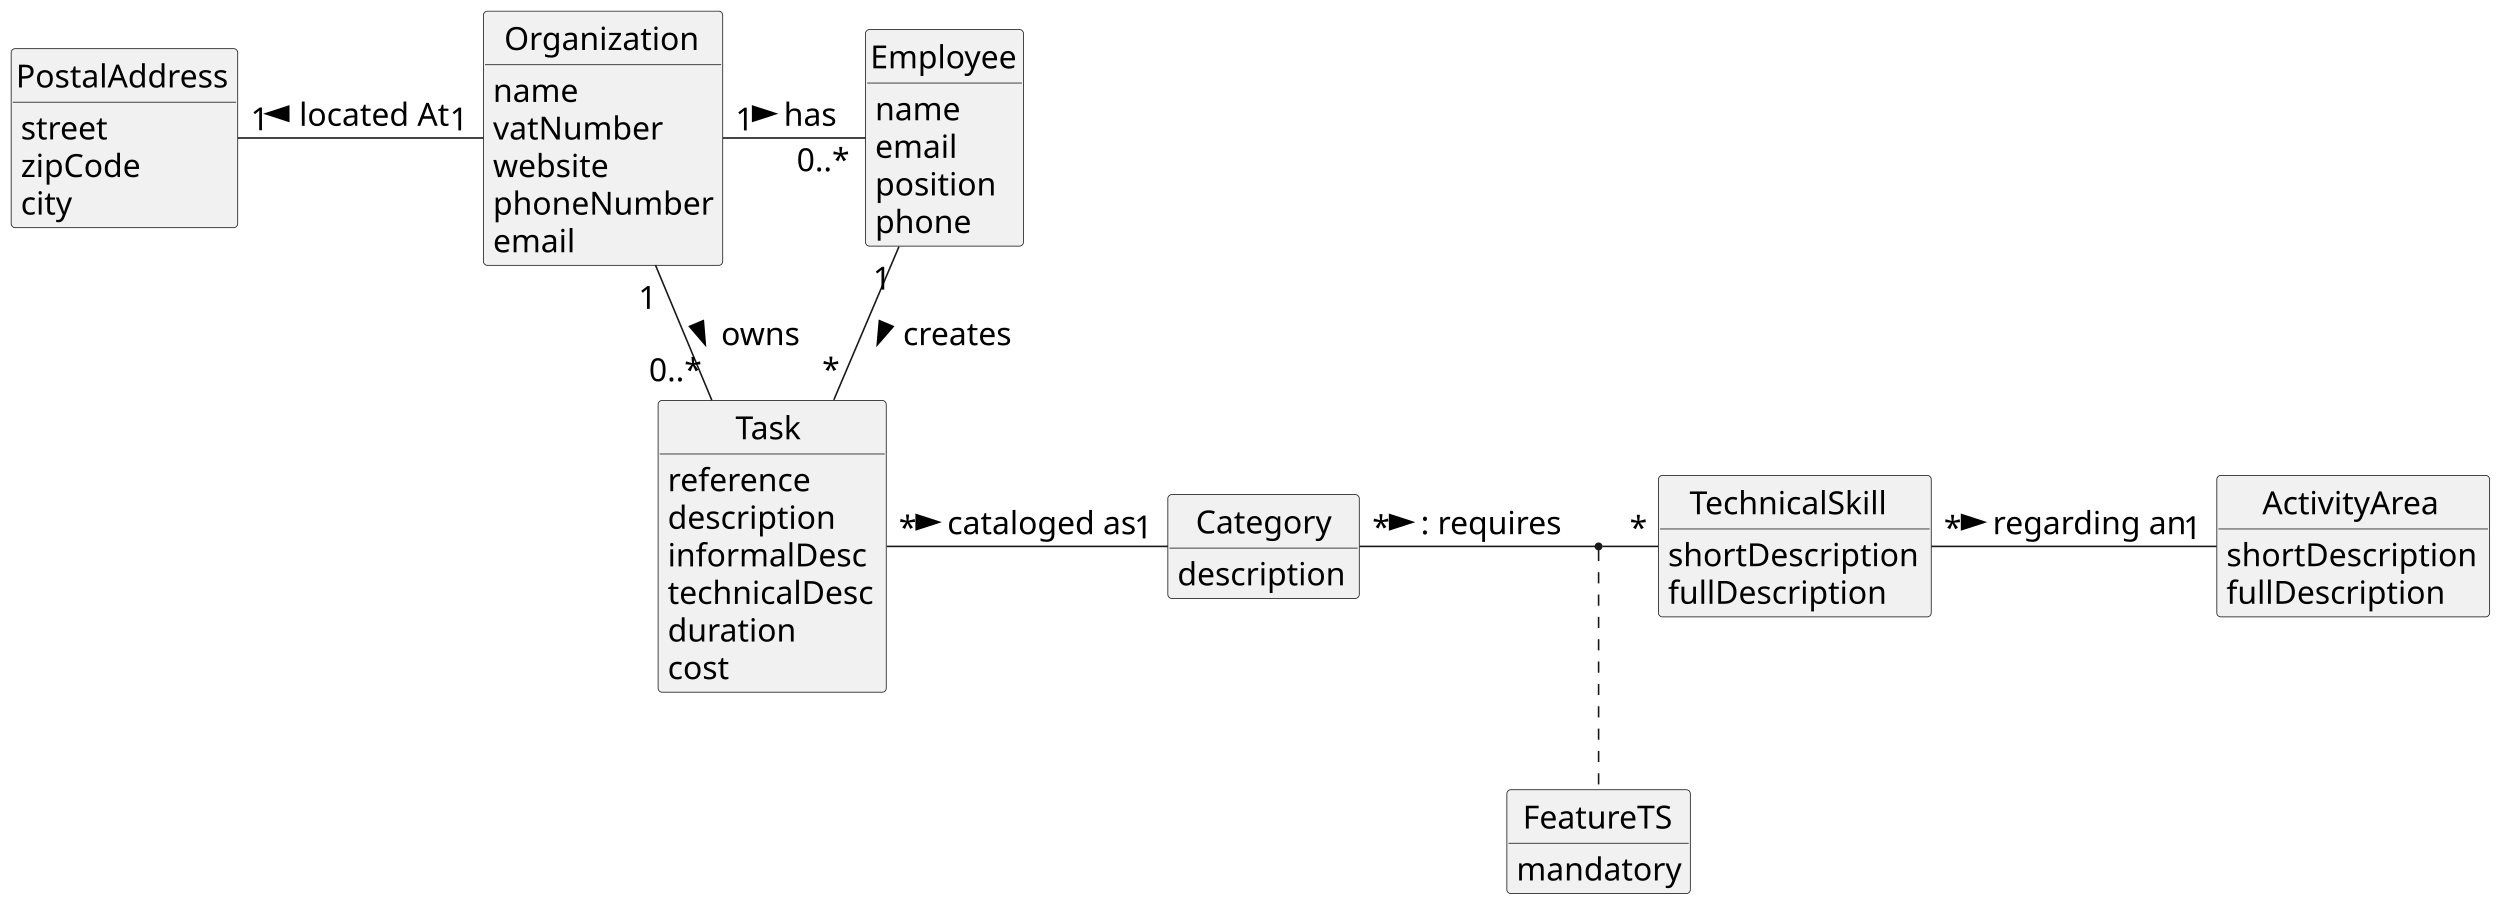
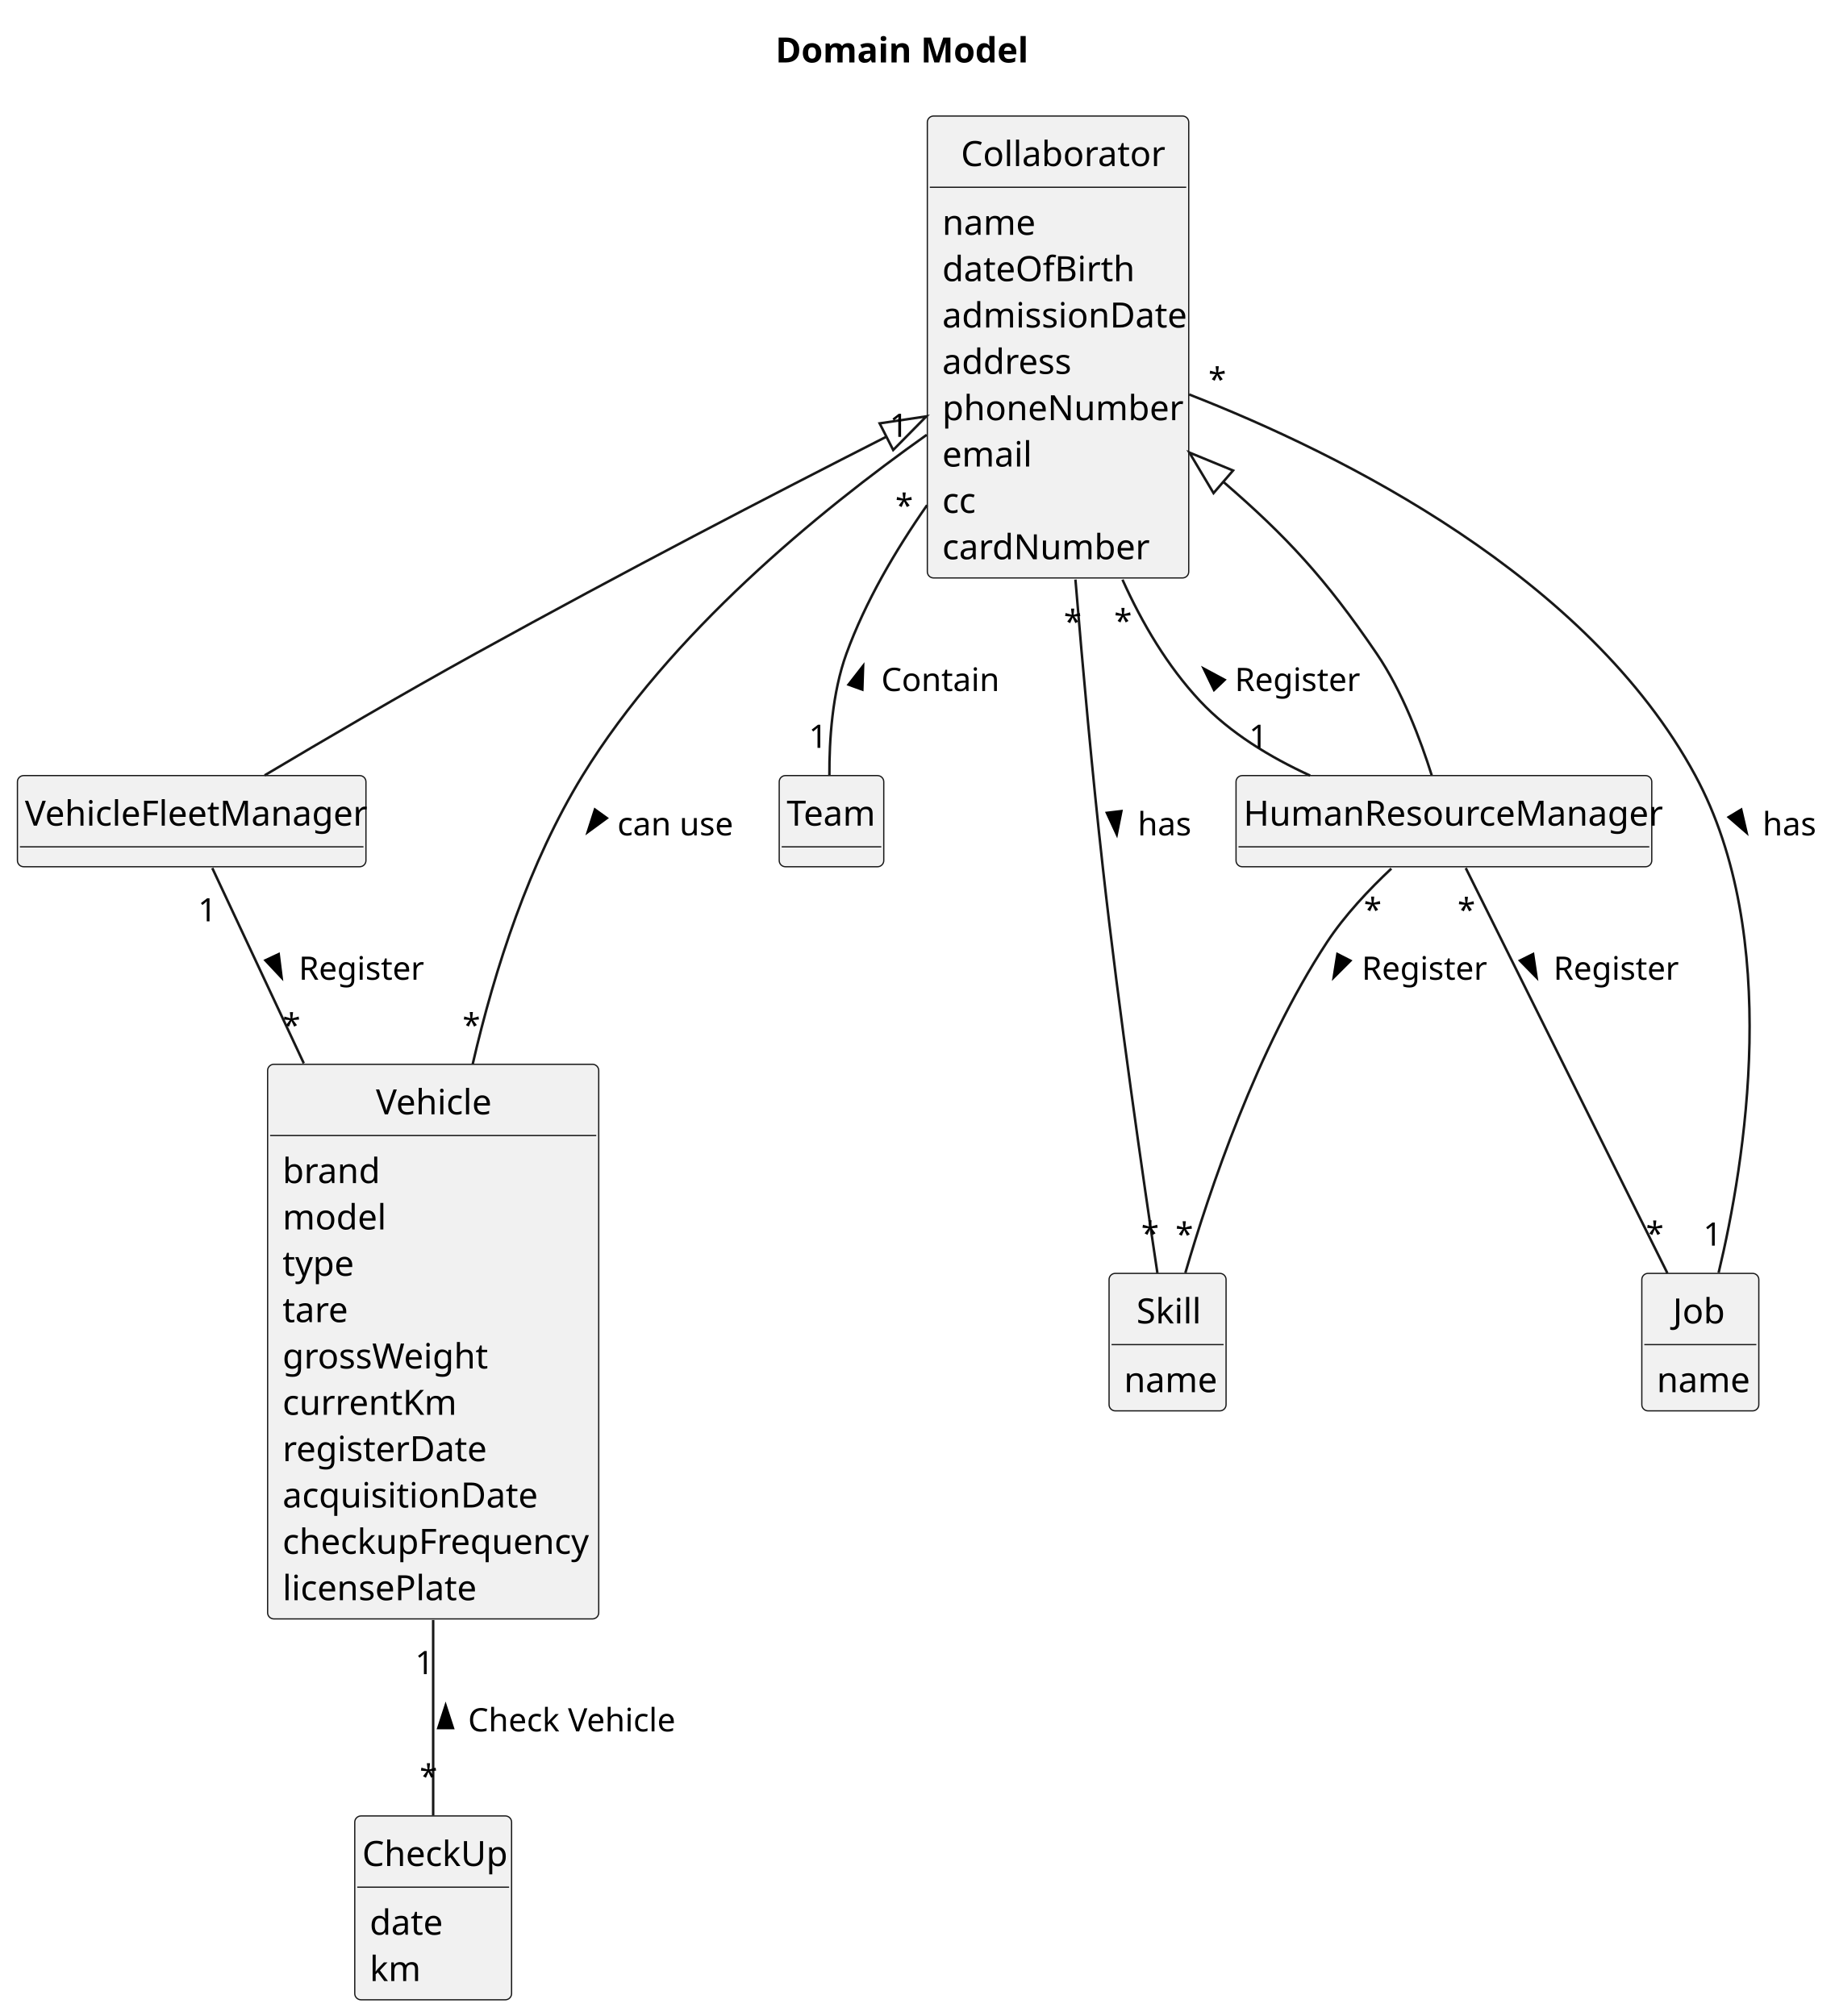
- <svg xmlns="http://www.w3.org/2000/svg" contentStyleType="text/css" height="567px" preserveAspectRatio="none" style="width:1567px;height:567px;background:#FFFFFF;" version="1.1" viewBox="0 0 1567 567" width="1567px" zoomAndPan="magnify">
+ <svg xmlns="http://www.w3.org/2000/svg" contentStyleType="text/css" height="810px" preserveAspectRatio="none" style="width:737px;height:810px;background:#FFFFFF;" version="1.1" viewBox="0 0 737 810" width="737px" zoomAndPan="magnify">
  <defs />
  <g>
-     <g id="elem_Organization">
-       <rect codeLine="16" fill="#F1F1F1" height="159.328" id="Organization" rx="2.5" ry="2.5" style="stroke:#181818;stroke-width:0.5;" width="150" x="303" y="7" />
-       <text fill="#000000" font-family="sans-serif" font-size="20" lengthAdjust="spacing" textLength="124" x="316" y="31.336">Organization</text>
-       <line style="stroke:#181818;stroke-width:0.5;" x1="304" x2="452" y1="40.555" y2="40.555" />
-       <text fill="#000000" font-family="sans-serif" font-size="20" lengthAdjust="spacing" textLength="53" x="309" y="63.891">name</text>
-       <text fill="#000000" font-family="sans-serif" font-size="20" lengthAdjust="spacing" textLength="106" x="309" y="87.445">vatNumber</text>
-       <text fill="#000000" font-family="sans-serif" font-size="20" lengthAdjust="spacing" textLength="73" x="309" y="111">website</text>
-       <text fill="#000000" font-family="sans-serif" font-size="20" lengthAdjust="spacing" textLength="138" x="309" y="134.555">phoneNumber</text>
-       <text fill="#000000" font-family="sans-serif" font-size="20" lengthAdjust="spacing" textLength="53" x="309" y="158.109">email</text>
+     <text fill="#000000" font-family="sans-serif" font-size="14" font-weight="bold" lengthAdjust="spacing" textLength="100" x="311.5" y="25.107">Domain Model</text>
+     <g id="elem_Collaborator">
+       <rect codeLine="18" fill="#F1F1F1" height="185.59" id="Collaborator" rx="2.5" ry="2.5" style="stroke:#181818;stroke-width:0.5;" width="105" x="372.5" y="46.621" />
+       <text fill="#000000" font-family="sans-serif" font-size="14" lengthAdjust="spacing" textLength="78" x="386" y="66.728">Collaborator</text>
+       <line style="stroke:#181818;stroke-width:0.5;" x1="373.5" x2="476.5" y1="75.242" y2="75.242" />
+       <text fill="#000000" font-family="sans-serif" font-size="14" lengthAdjust="spacing" textLength="35" x="378.5" y="94.35">name</text>
+       <text fill="#000000" font-family="sans-serif" font-size="14" lengthAdjust="spacing" textLength="72" x="378.5" y="112.971">dateOfBirth</text>
+       <text fill="#000000" font-family="sans-serif" font-size="14" lengthAdjust="spacing" textLength="93" x="378.5" y="131.592">admissionDate</text>
+       <text fill="#000000" font-family="sans-serif" font-size="14" lengthAdjust="spacing" textLength="51" x="378.5" y="150.213">address</text>
+       <text fill="#000000" font-family="sans-serif" font-size="14" lengthAdjust="spacing" textLength="89" x="378.5" y="168.834">phoneNumber</text>
+       <text fill="#000000" font-family="sans-serif" font-size="14" lengthAdjust="spacing" textLength="33" x="378.5" y="187.455">email</text>
+       <text fill="#000000" font-family="sans-serif" font-size="14" lengthAdjust="spacing" textLength="14" x="378.5" y="206.076">cc</text>
+       <text fill="#000000" font-family="sans-serif" font-size="14" lengthAdjust="spacing" textLength="77" x="378.5" y="224.697">cardNumber</text>
    </g>
-     <g id="elem_Task">
-       <rect codeLine="24" fill="#F1F1F1" height="182.883" id="Task" rx="2.5" ry="2.5" style="stroke:#181818;stroke-width:0.5;" width="143" x="412.5" y="251" />
-       <text fill="#000000" font-family="sans-serif" font-size="20" lengthAdjust="spacing" textLength="46" x="461" y="275.336">Task</text>
-       <line style="stroke:#181818;stroke-width:0.5;" x1="413.5" x2="554.5" y1="284.555" y2="284.555" />
-       <text fill="#000000" font-family="sans-serif" font-size="20" lengthAdjust="spacing" textLength="89" x="418.5" y="307.891">reference</text>
-       <text fill="#000000" font-family="sans-serif" font-size="20" lengthAdjust="spacing" textLength="108" x="418.5" y="331.445">description</text>
-       <text fill="#000000" font-family="sans-serif" font-size="20" lengthAdjust="spacing" textLength="127" x="418.5" y="355">informalDesc</text>
-       <text fill="#000000" font-family="sans-serif" font-size="20" lengthAdjust="spacing" textLength="131" x="418.5" y="378.555">technicalDesc</text>
-       <text fill="#000000" font-family="sans-serif" font-size="20" lengthAdjust="spacing" textLength="81" x="418.5" y="402.109">duration</text>
-       <text fill="#000000" font-family="sans-serif" font-size="20" lengthAdjust="spacing" textLength="39" x="418.5" y="425.664">cost</text>
+     <g id="elem_VehicleFleetManager">
+       <rect codeLine="29" fill="#F1F1F1" height="36.621" id="VehicleFleetManager" rx="2.5" ry="2.5" style="stroke:#181818;stroke-width:0.5;" width="140" x="7" y="311.621" />
+       <text fill="#000000" font-family="sans-serif" font-size="14" lengthAdjust="spacing" textLength="134" x="10" y="331.728">VehicleFleetManager</text>
+       <line style="stroke:#181818;stroke-width:0.5;" x1="8" x2="146" y1="340.242" y2="340.242" />
    </g>
-     <g id="elem_Category">
-       <rect codeLine="33" fill="#F1F1F1" height="65.109" id="Category" rx="2.5" ry="2.5" style="stroke:#181818;stroke-width:0.5;" width="120" x="732" y="310" />
-       <text fill="#000000" font-family="sans-serif" font-size="20" lengthAdjust="spacing" textLength="85" x="749.5" y="334.336">Category</text>
-       <line style="stroke:#181818;stroke-width:0.5;" x1="733" x2="851" y1="343.555" y2="343.555" />
-       <text fill="#000000" font-family="sans-serif" font-size="20" lengthAdjust="spacing" textLength="108" x="738" y="366.891">description</text>
+     <g id="elem_HumanResourceManager">
+       <rect codeLine="32" fill="#F1F1F1" height="36.621" id="HumanResourceManager" rx="2.5" ry="2.5" style="stroke:#181818;stroke-width:0.5;" width="167" x="496.5" y="311.621" />
+       <text fill="#000000" font-family="sans-serif" font-size="14" lengthAdjust="spacing" textLength="161" x="499.5" y="331.728">HumanResourceManager</text>
+       <line style="stroke:#181818;stroke-width:0.5;" x1="497.5" x2="662.5" y1="340.242" y2="340.242" />
    </g>
-     <g id="elem_Employee">
-       <rect codeLine="37" fill="#F1F1F1" height="135.773" id="Employee" rx="2.5" ry="2.5" style="stroke:#181818;stroke-width:0.5;" width="99" x="542.5" y="18.5" />
-       <text fill="#000000" font-family="sans-serif" font-size="20" lengthAdjust="spacing" textLength="93" x="545.5" y="42.836">Employee</text>
-       <line style="stroke:#181818;stroke-width:0.5;" x1="543.5" x2="640.5" y1="52.055" y2="52.055" />
-       <text fill="#000000" font-family="sans-serif" font-size="20" lengthAdjust="spacing" textLength="53" x="548.5" y="75.391">name</text>
-       <text fill="#000000" font-family="sans-serif" font-size="20" lengthAdjust="spacing" textLength="53" x="548.5" y="98.945">email</text>
-       <text fill="#000000" font-family="sans-serif" font-size="20" lengthAdjust="spacing" textLength="78" x="548.5" y="122.5">position</text>
-       <text fill="#000000" font-family="sans-serif" font-size="20" lengthAdjust="spacing" textLength="60" x="548.5" y="146.055">phone</text>
+     <g id="elem_Team">
+       <rect codeLine="37" fill="#F1F1F1" height="36.621" id="Team" rx="2.5" ry="2.5" style="stroke:#181818;stroke-width:0.5;" width="42" x="313" y="311.621" />
+       <text fill="#000000" font-family="sans-serif" font-size="14" lengthAdjust="spacing" textLength="36" x="316" y="331.728">Team</text>
+       <line style="stroke:#181818;stroke-width:0.5;" x1="314" x2="354" y1="340.242" y2="340.242" />
    </g>
-     <g id="elem_TechnicalSkill">
-       <rect codeLine="44" fill="#F1F1F1" height="88.664" id="TechnicalSkill" rx="2.5" ry="2.5" style="stroke:#181818;stroke-width:0.5;" width="171" x="1039.5" y="298" />
-       <text fill="#000000" font-family="sans-serif" font-size="20" lengthAdjust="spacing" textLength="132" x="1059" y="322.336">TechnicalSkill</text>
-       <line style="stroke:#181818;stroke-width:0.5;" x1="1040.5" x2="1209.5" y1="331.555" y2="331.555" />
-       <text fill="#000000" font-family="sans-serif" font-size="20" lengthAdjust="spacing" textLength="159" x="1045.5" y="354.891">shortDescription</text>
-       <text fill="#000000" font-family="sans-serif" font-size="20" lengthAdjust="spacing" textLength="141" x="1045.5" y="378.445">fullDescription</text>
+     <g id="elem_Vehicle">
+       <rect codeLine="41" fill="#F1F1F1" height="222.832" id="Vehicle" rx="2.5" ry="2.5" style="stroke:#181818;stroke-width:0.5;" width="133" x="107.5" y="427.621" />
+       <text fill="#000000" font-family="sans-serif" font-size="14" lengthAdjust="spacing" textLength="46" x="151" y="447.728">Vehicle</text>
+       <line style="stroke:#181818;stroke-width:0.5;" x1="108.5" x2="239.5" y1="456.242" y2="456.242" />
+       <text fill="#000000" font-family="sans-serif" font-size="14" lengthAdjust="spacing" textLength="37" x="113.5" y="475.35">brand</text>
+       <text fill="#000000" font-family="sans-serif" font-size="14" lengthAdjust="spacing" textLength="38" x="113.5" y="493.971">model</text>
+       <text fill="#000000" font-family="sans-serif" font-size="14" lengthAdjust="spacing" textLength="27" x="113.5" y="512.592">type</text>
+       <text fill="#000000" font-family="sans-serif" font-size="14" lengthAdjust="spacing" textLength="25" x="113.5" y="531.213">tare</text>
+       <text fill="#000000" font-family="sans-serif" font-size="14" lengthAdjust="spacing" textLength="79" x="113.5" y="549.834">grossWeight</text>
+       <text fill="#000000" font-family="sans-serif" font-size="14" lengthAdjust="spacing" textLength="65" x="113.5" y="568.455">currentKm</text>
+       <text fill="#000000" font-family="sans-serif" font-size="14" lengthAdjust="spacing" textLength="78" x="113.5" y="587.076">registerDate</text>
+       <text fill="#000000" font-family="sans-serif" font-size="14" lengthAdjust="spacing" textLength="97" x="113.5" y="605.697">acquisitionDate</text>
+       <text fill="#000000" font-family="sans-serif" font-size="14" lengthAdjust="spacing" textLength="121" x="113.5" y="624.318">checkupFrequency</text>
+       <text fill="#000000" font-family="sans-serif" font-size="14" lengthAdjust="spacing" textLength="76" x="113.5" y="642.939">licensePlate</text>
    </g>
-     <g id="elem_ActivityArea">
-       <rect codeLine="49" fill="#F1F1F1" height="88.664" id="ActivityArea" rx="2.5" ry="2.5" style="stroke:#181818;stroke-width:0.5;" width="171" x="1389.5" y="298" />
-       <text fill="#000000" font-family="sans-serif" font-size="20" lengthAdjust="spacing" textLength="114" x="1418" y="322.336">ActivityArea</text>
-       <line style="stroke:#181818;stroke-width:0.5;" x1="1390.5" x2="1559.5" y1="331.555" y2="331.555" />
-       <text fill="#000000" font-family="sans-serif" font-size="20" lengthAdjust="spacing" textLength="159" x="1395.5" y="354.891">shortDescription</text>
-       <text fill="#000000" font-family="sans-serif" font-size="20" lengthAdjust="spacing" textLength="141" x="1395.5" y="378.445">fullDescription</text>
+     <g id="elem_CheckUp">
+       <rect codeLine="54" fill="#F1F1F1" height="73.863" id="CheckUp" rx="2.5" ry="2.5" style="stroke:#181818;stroke-width:0.5;" width="63" x="142.5" y="729.621" />
+       <text fill="#000000" font-family="sans-serif" font-size="14" lengthAdjust="spacing" textLength="57" x="145.5" y="749.729">CheckUp</text>
+       <line style="stroke:#181818;stroke-width:0.5;" x1="143.5" x2="204.5" y1="758.242" y2="758.242" />
+       <text fill="#000000" font-family="sans-serif" font-size="14" lengthAdjust="spacing" textLength="28" x="148.5" y="777.35">date</text>
+       <text fill="#000000" font-family="sans-serif" font-size="14" lengthAdjust="spacing" textLength="18" x="148.5" y="795.971">km</text>
    </g>
-     <g id="elem_FeatureTS">
-       <rect codeLine="54" fill="#F1F1F1" height="65.109" id="FeatureTS" rx="2.5" ry="2.5" style="stroke:#181818;stroke-width:0.5;" width="115" x="944.5" y="495" />
-       <text fill="#000000" font-family="sans-serif" font-size="20" lengthAdjust="spacing" textLength="95" x="954.5" y="519.336">FeatureTS</text>
-       <line style="stroke:#181818;stroke-width:0.5;" x1="945.5" x2="1058.5" y1="528.555" y2="528.555" />
-       <text fill="#000000" font-family="sans-serif" font-size="20" lengthAdjust="spacing" textLength="103" x="950.5" y="551.891">mandatory</text>
+     <g id="elem_Skill">
+       <rect codeLine="59" fill="#F1F1F1" height="55.242" id="Skill" rx="2.5" ry="2.5" style="stroke:#181818;stroke-width:0.5;" width="47" x="445.5" y="511.621" />
+       <text fill="#000000" font-family="sans-serif" font-size="14" lengthAdjust="spacing" textLength="25" x="456.5" y="531.729">Skill</text>
+       <line style="stroke:#181818;stroke-width:0.5;" x1="446.5" x2="491.5" y1="540.242" y2="540.242" />
+       <text fill="#000000" font-family="sans-serif" font-size="14" lengthAdjust="spacing" textLength="35" x="451.5" y="559.35">name</text>
    </g>
-     <g id="elem_PostalAddress">
-       <rect codeLine="63" fill="#F1F1F1" height="112.219" id="PostalAddress" rx="2.5" ry="2.5" style="stroke:#181818;stroke-width:0.5;" width="142" x="7" y="30.5" />
-       <text fill="#000000" font-family="sans-serif" font-size="20" lengthAdjust="spacing" textLength="136" x="10" y="54.836">PostalAddress</text>
-       <line style="stroke:#181818;stroke-width:0.5;" x1="8" x2="148" y1="64.055" y2="64.055" />
-       <text fill="#000000" font-family="sans-serif" font-size="20" lengthAdjust="spacing" textLength="54" x="13" y="87.391">street</text>
-       <text fill="#000000" font-family="sans-serif" font-size="20" lengthAdjust="spacing" textLength="80" x="13" y="110.945">zipCode</text>
-       <text fill="#000000" font-family="sans-serif" font-size="20" lengthAdjust="spacing" textLength="33" x="13" y="134.5">city</text>
+     <g id="elem_Job">
+       <rect codeLine="63" fill="#F1F1F1" height="55.242" id="Job" rx="2.5" ry="2.5" style="stroke:#181818;stroke-width:0.5;" width="47" x="659.5" y="511.621" />
+       <text fill="#000000" font-family="sans-serif" font-size="14" lengthAdjust="spacing" textLength="22" x="672" y="531.729">Job</text>
+       <line style="stroke:#181818;stroke-width:0.5;" x1="660.5" x2="705.5" y1="540.242" y2="540.242" />
+       <text fill="#000000" font-family="sans-serif" font-size="14" lengthAdjust="spacing" textLength="35" x="665.5" y="559.35">name</text>
    </g>
-     <ellipse cx="1002" cy="342.5" fill="#181818" rx="2" ry="2" style="stroke:#181818;stroke-width:1.0;" />
-     <g id="link_Organization_Employee">
-       <path codeLine="70" d="M453.15,86.5 C482.77,86.5 515.99,86.5 542.5,86.5 " fill="none" id="Organization-Employee" style="stroke:#181818;stroke-width:1.0;" />
-       <polygon fill="#000000" points="486.25,71.277,471.778,66.575,471.778,75.98,486.25,71.277" style="stroke:#000000;stroke-width:1.0;" />
-       <text fill="#000000" font-family="sans-serif" font-size="20" lengthAdjust="spacing" textLength="33" x="491.25" y="78.836">has</text>
-       <text fill="#000000" font-family="sans-serif" font-size="20" lengthAdjust="spacing" textLength="13" x="460.932" y="81.751">1</text>
-       <text fill="#000000" font-family="sans-serif" font-size="20" lengthAdjust="spacing" textLength="35" x="499.334" y="107.285">0..*</text>
+     <g id="link_Collaborator_HumanResourceManager">
+       <path codeLine="68" d="M491.387,193.582 C516.727,215.452 532.36,232.291 553,262.621 C563.31,277.761 570.68,297.441 575.09,311.451 " fill="none" id="Collaborator-backto-HumanResourceManager" style="stroke:#181818;stroke-width:1.0;" />
+       <polygon fill="none" points="477.76,181.821,487.466,198.124,495.307,189.04,477.76,181.821" style="stroke:#181818;stroke-width:1.0;" />
    </g>
-     <g id="link_Organization_Task">
-       <path codeLine="71" d="M410.81,166.13 C422,192.94 434.6,223.13 446.15,250.8 " fill="none" id="Organization-Task" style="stroke:#181818;stroke-width:1.0;" />
-       <polygon fill="#000000" points="442.081,216.16,440.846,200.993,432.168,204.616,442.081,216.16" style="stroke:#000000;stroke-width:1.0;" />
-       <text fill="#000000" font-family="sans-serif" font-size="20" lengthAdjust="spacing" textLength="49" x="452" y="216.336">owns</text>
-       <text fill="#000000" font-family="sans-serif" font-size="20" lengthAdjust="spacing" textLength="13" x="400.153" y="193.592">1</text>
-       <text fill="#000000" font-family="sans-serif" font-size="20" lengthAdjust="spacing" textLength="35" x="406.739" y="238.939">0..*</text>
+     <g id="link_HumanResourceManager_Collaborator">
+       <path codeLine="70" d="M526.26,311.611 C510.4,304.351 494.07,294.531 482,281.621 C469.02,267.731 458.83,250.511 450.89,232.911 " fill="none" id="HumanResourceManager-Collaborator" style="stroke:#181818;stroke-width:1.0;" />
+       <polygon fill="#000000" points="483.542,268.656,487.675,277.221,491.92,273.155,483.542,268.656" style="stroke:#000000;stroke-width:1.0;" />
+       <text fill="#000000" font-family="sans-serif" font-size="13" lengthAdjust="spacing" textLength="48" x="496" y="277.649">Register</text>
+       <text fill="#000000" font-family="sans-serif" font-size="13" lengthAdjust="spacing" textLength="7" x="501.73" y="300.47">1</text>
+       <text fill="#000000" font-family="sans-serif" font-size="13" lengthAdjust="spacing" textLength="5" x="447.535" y="254.121">*</text>
    </g>
-     <g id="link_Employee_Task">
-       <path codeLine="73" d="M563.48,154.57 C550.98,183.96 536.12,218.92 522.65,250.6 " fill="none" id="Employee-Task" style="stroke:#181818;stroke-width:1.0;" />
-       <polygon fill="#000000" points="549.87,216.139,559.86,204.661,551.205,200.981,549.87,216.139" style="stroke:#000000;stroke-width:1.0;" />
-       <text fill="#000000" font-family="sans-serif" font-size="20" lengthAdjust="spacing" textLength="68" x="566" y="216.336">creates</text>
-       <text fill="#000000" font-family="sans-serif" font-size="20" lengthAdjust="spacing" textLength="13" x="547.142" y="181.527">1</text>
-       <text fill="#000000" font-family="sans-serif" font-size="20" lengthAdjust="spacing" textLength="10" x="515.332" y="238.723">*</text>
+     <g id="link_Collaborator_VehicleFleetManager">
+       <path codeLine="69" d="M356.066,175.451 C308.386,199.701 252.57,228.641 191,262.621 C161.91,278.671 129.2,297.881 106.31,311.511 " fill="none" id="Collaborator-backto-VehicleFleetManager" style="stroke:#181818;stroke-width:1.0;" />
+       <polygon fill="none" points="372.11,167.291,353.346,170.103,358.786,180.799,372.11,167.291" style="stroke:#181818;stroke-width:1.0;" />
    </g>
-     <g id="link_Task_Category">
-       <path codeLine="75" d="M555.82,342.5 C609.33,342.5 681.55,342.5 731.99,342.5 " fill="none" id="Task-Category" style="stroke:#181818;stroke-width:1.0;" />
-       <polygon fill="#000000" points="588.75,327.277,574.278,322.575,574.278,331.98,588.75,327.277" style="stroke:#000000;stroke-width:1.0;" />
-       <text fill="#000000" font-family="sans-serif" font-size="20" lengthAdjust="spacing" textLength="120" x="593.75" y="334.836">cataloged as</text>
-       <text fill="#000000" font-family="sans-serif" font-size="20" lengthAdjust="spacing" textLength="10" x="563.382" y="337.737">*</text>
-       <text fill="#000000" font-family="sans-serif" font-size="20" lengthAdjust="spacing" textLength="13" x="710.884" y="337.462">1</text>
+     <g id="link_Collaborator_Vehicle">
+       <path codeLine="71" d="M372.25,174.711 C328.86,205.451 269,254.511 234,311.621 C212.64,346.481 198.8,388.881 189.88,427.521 " fill="none" id="Collaborator-Vehicle" style="stroke:#181818;stroke-width:1.0;" />
+       <polygon fill="#000000" points="236.075,334.322,243.75,328.705,238.983,325.267,236.075,334.322" style="stroke:#000000;stroke-width:1.0;" />
+       <text fill="#000000" font-family="sans-serif" font-size="13" lengthAdjust="spacing" textLength="46" x="248" y="335.649">can use</text>
+       <text fill="#000000" font-family="sans-serif" font-size="13" lengthAdjust="spacing" textLength="7" x="357.34" y="175.528">1</text>
+       <text fill="#000000" font-family="sans-serif" font-size="13" lengthAdjust="spacing" textLength="5" x="185.779" y="416.496">*</text>
    </g>
-     <g id="link_TechnicalSkill_ActivityArea">
-       <path codeLine="76" d="M1210.62,342.5 C1264.96,342.5 1335.01,342.5 1389.35,342.5 " fill="none" id="TechnicalSkill-ActivityArea" style="stroke:#181818;stroke-width:1.0;" />
-       <polygon fill="#000000" points="1244,327.277,1229.528,322.575,1229.528,331.98,1244,327.277" style="stroke:#000000;stroke-width:1.0;" />
-       <text fill="#000000" font-family="sans-serif" font-size="20" lengthAdjust="spacing" textLength="122" x="1249" y="334.836">regarding an</text>
-       <text fill="#000000" font-family="sans-serif" font-size="20" lengthAdjust="spacing" textLength="10" x="1218.408" y="337.886">*</text>
-       <text fill="#000000" font-family="sans-serif" font-size="20" lengthAdjust="spacing" textLength="13" x="1368.431" y="337.886">1</text>
+     <g id="link_Collaborator_Team">
+       <path codeLine="72" d="M372.38,202.971 C359.68,221.151 347.6,241.761 340,262.621 C334.25,278.411 333.09,297.651 333.16,311.361 " fill="none" id="Collaborator-Team" style="stroke:#181818;stroke-width:1.0;" />
+       <polygon fill="#000000" points="346.701,267.565,340.86,275.07,346.387,277.07,346.701,267.565" style="stroke:#000000;stroke-width:1.0;" />
+       <text fill="#000000" font-family="sans-serif" font-size="13" lengthAdjust="spacing" textLength="44" x="354" y="277.649">Contain</text>
+       <text fill="#000000" font-family="sans-serif" font-size="13" lengthAdjust="spacing" textLength="5" x="359.629" y="207.762">*</text>
+       <text fill="#000000" font-family="sans-serif" font-size="13" lengthAdjust="spacing" textLength="7" x="324.885" y="300.48">1</text>
    </g>
-     <g id="link_Category_apoint16">
-       <path d="M852.18,342.5 C908.41,342.5 985.77,342.5 999.78,342.5 " fill="none" id="Category-apoint16" style="stroke:#181818;stroke-width:1.0;" />
-       <polygon fill="#000000" points="885.5,327.277,871.028,322.575,871.028,331.98,885.5,327.277" style="stroke:#000000;stroke-width:1.0;" />
-       <text fill="#000000" font-family="sans-serif" font-size="20" lengthAdjust="spacing" textLength="91" x="890.5" y="334.836">: requires</text>
-       <text fill="#000000" font-family="sans-serif" font-size="20" lengthAdjust="spacing" textLength="10" x="860.124" y="337.462">*</text>
+     <g id="link_Vehicle_CheckUp">
+       <path codeLine="73" d="M174,650.891 C174,679.291 174,707.861 174,729.391 " fill="none" id="Vehicle-CheckUp" style="stroke:#181818;stroke-width:1.0;" />
+       <polygon fill="#000000" points="179,685.267,176.061,694.312,181.939,694.312,179,685.267" style="stroke:#000000;stroke-width:1.0;" />
+       <text fill="#000000" font-family="sans-serif" font-size="13" lengthAdjust="spacing" textLength="84" x="188" y="695.649">Check Vehicle</text>
+       <text fill="#000000" font-family="sans-serif" font-size="13" lengthAdjust="spacing" textLength="7" x="166.776" y="672.639">1</text>
+       <text fill="#000000" font-family="sans-serif" font-size="13" lengthAdjust="spacing" textLength="5" x="168.555" y="718.312">*</text>
    </g>
-     <g id="link_apoint16_TechnicalSkill">
-       <path d="M1004.4,342.5 C1016.02,342.5 1027.64,342.5 1039.26,342.5 " fill="none" id="apoint16-TechnicalSkill" style="stroke:#181818;stroke-width:1.0;" />
-       <text fill="#000000" font-family="sans-serif" font-size="20" lengthAdjust="spacing" textLength="10" x="1021.462" y="337.886">*</text>
+     <g id="link_HumanResourceManager_Skill">
+       <path codeLine="74" d="M558.88,348.991 C550.02,357.311 540.13,367.761 533,378.621 C504.92,421.401 485.74,478.441 476.14,511.441 " fill="none" id="HumanResourceManager-Skill" style="stroke:#181818;stroke-width:1.0;" />
+       <polygon fill="#000000" points="535.731,392.722,542.455,385.996,537.217,383.328,535.731,392.722" style="stroke:#000000;stroke-width:1.0;" />
+       <text fill="#000000" font-family="sans-serif" font-size="13" lengthAdjust="spacing" textLength="48" x="547" y="393.649">Register</text>
+       <text fill="#000000" font-family="sans-serif" font-size="13" lengthAdjust="spacing" textLength="5" x="547.827" y="370.119">*</text>
+       <text fill="#000000" font-family="sans-serif" font-size="13" lengthAdjust="spacing" textLength="5" x="472.155" y="500.56">*</text>
    </g>
-     <g id="link_apoint16_FeatureTS">
-       <path d="M1002,344.67 C1002,355.93 1002,445.87 1002,494.9 " fill="none" id="apoint16-FeatureTS" style="stroke:#181818;stroke-width:1.0;stroke-dasharray:7.0,7.0;" />
+     <g id="link_Skill_Collaborator">
+       <path codeLine="75" d="M464.92,511.501 C459.4,474.881 449.51,406.871 443,348.621 C438.77,310.801 434.98,269.011 431.99,232.871 " fill="none" id="Skill-Collaborator" style="stroke:#181818;stroke-width:1.0;" />
+       <polygon fill="#000000" points="448.587,335.232,450.444,325.904,444.607,326.594,448.587,335.232" style="stroke:#000000;stroke-width:1.0;" />
+       <text fill="#000000" font-family="sans-serif" font-size="13" lengthAdjust="spacing" textLength="21" x="457" y="335.649">has</text>
+       <text fill="#000000" font-family="sans-serif" font-size="13" lengthAdjust="spacing" textLength="5" x="458.398" y="500.182">*</text>
+       <text fill="#000000" font-family="sans-serif" font-size="13" lengthAdjust="spacing" textLength="5" x="427.32" y="254.397">*</text>
    </g>
-     <g id="link_PostalAddress_Organization">
-       <path codeLine="81" d="M149.1,86.5 C195.45,86.5 255.85,86.5 302.96,86.5 " fill="none" id="PostalAddress-Organization" style="stroke:#181818;stroke-width:1.0;" />
-       <polygon fill="#000000" points="166.5,71.277,180.972,75.98,180.972,66.575,166.5,71.277" style="stroke:#000000;stroke-width:1.0;" />
-       <text fill="#000000" font-family="sans-serif" font-size="20" lengthAdjust="spacing" textLength="97" x="187.5" y="78.836">located At</text>
-       <text fill="#000000" font-family="sans-serif" font-size="20" lengthAdjust="spacing" textLength="13" x="157.102" y="81.667">1</text>
-       <text fill="#000000" font-family="sans-serif" font-size="20" lengthAdjust="spacing" textLength="13" x="281.933" y="81.715">1</text>
+     <g id="link_Job_Collaborator">
+       <path codeLine="76" d="M690.35,511.371 C700.99,466.871 715.86,376.141 681,311.621 C637.81,231.681 539.09,182.501 477.64,158.481 " fill="none" id="Job-Collaborator" style="stroke:#181818;stroke-width:1.0;" />
+       <polygon fill="#000000" points="701.581,334.549,699.429,325.285,694.395,328.319,701.581,334.549" style="stroke:#000000;stroke-width:1.0;" />
+       <text fill="#000000" font-family="sans-serif" font-size="13" lengthAdjust="spacing" textLength="21" x="708" y="335.649">has</text>
+       <text fill="#000000" font-family="sans-serif" font-size="13" lengthAdjust="spacing" textLength="7" x="684.192" y="500.475">1</text>
+       <text fill="#000000" font-family="sans-serif" font-size="13" lengthAdjust="spacing" textLength="5" x="485.394" y="157.016">*</text>
+     </g>
+     <g id="link_HumanResourceManager_Job">
+       <path codeLine="77" d="M588.78,348.771 C606.88,385.141 648.42,468.621 669.78,511.551 " fill="none" id="HumanResourceManager-Job" style="stroke:#181818;stroke-width:1.0;" />
+       <polygon fill="#000000" points="617.227,392.743,615.829,383.336,610.567,385.954,617.227,392.743" style="stroke:#000000;stroke-width:1.0;" />
+       <text fill="#000000" font-family="sans-serif" font-size="13" lengthAdjust="spacing" textLength="48" x="624" y="393.649">Register</text>
+       <text fill="#000000" font-family="sans-serif" font-size="13" lengthAdjust="spacing" textLength="5" x="585.468" y="370.186">*</text>
+       <text fill="#000000" font-family="sans-serif" font-size="13" lengthAdjust="spacing" textLength="5" x="661.145" y="500.244">*</text>
+     </g>
+     <g id="link_VehicleFleetManager_Vehicle">
+       <path codeLine="78" d="M85.27,348.771 C93.75,366.861 107.68,396.591 122.02,427.201 " fill="none" id="VehicleFleetManager-Vehicle" style="stroke:#181818;stroke-width:1.0;" />
+       <polygon fill="#000000" points="113.121,392.794,111.945,383.357,106.622,385.851,113.121,392.794" style="stroke:#000000;stroke-width:1.0;" />
+       <text fill="#000000" font-family="sans-serif" font-size="13" lengthAdjust="spacing" textLength="48" x="120" y="393.649">Register</text>
+       <text fill="#000000" font-family="sans-serif" font-size="13" lengthAdjust="spacing" textLength="7" x="79.552" y="370.186">1</text>
+       <text fill="#000000" font-family="sans-serif" font-size="13" lengthAdjust="spacing" textLength="5" x="113.53" y="416.53">*</text>
    </g>
  </g>
</svg>
